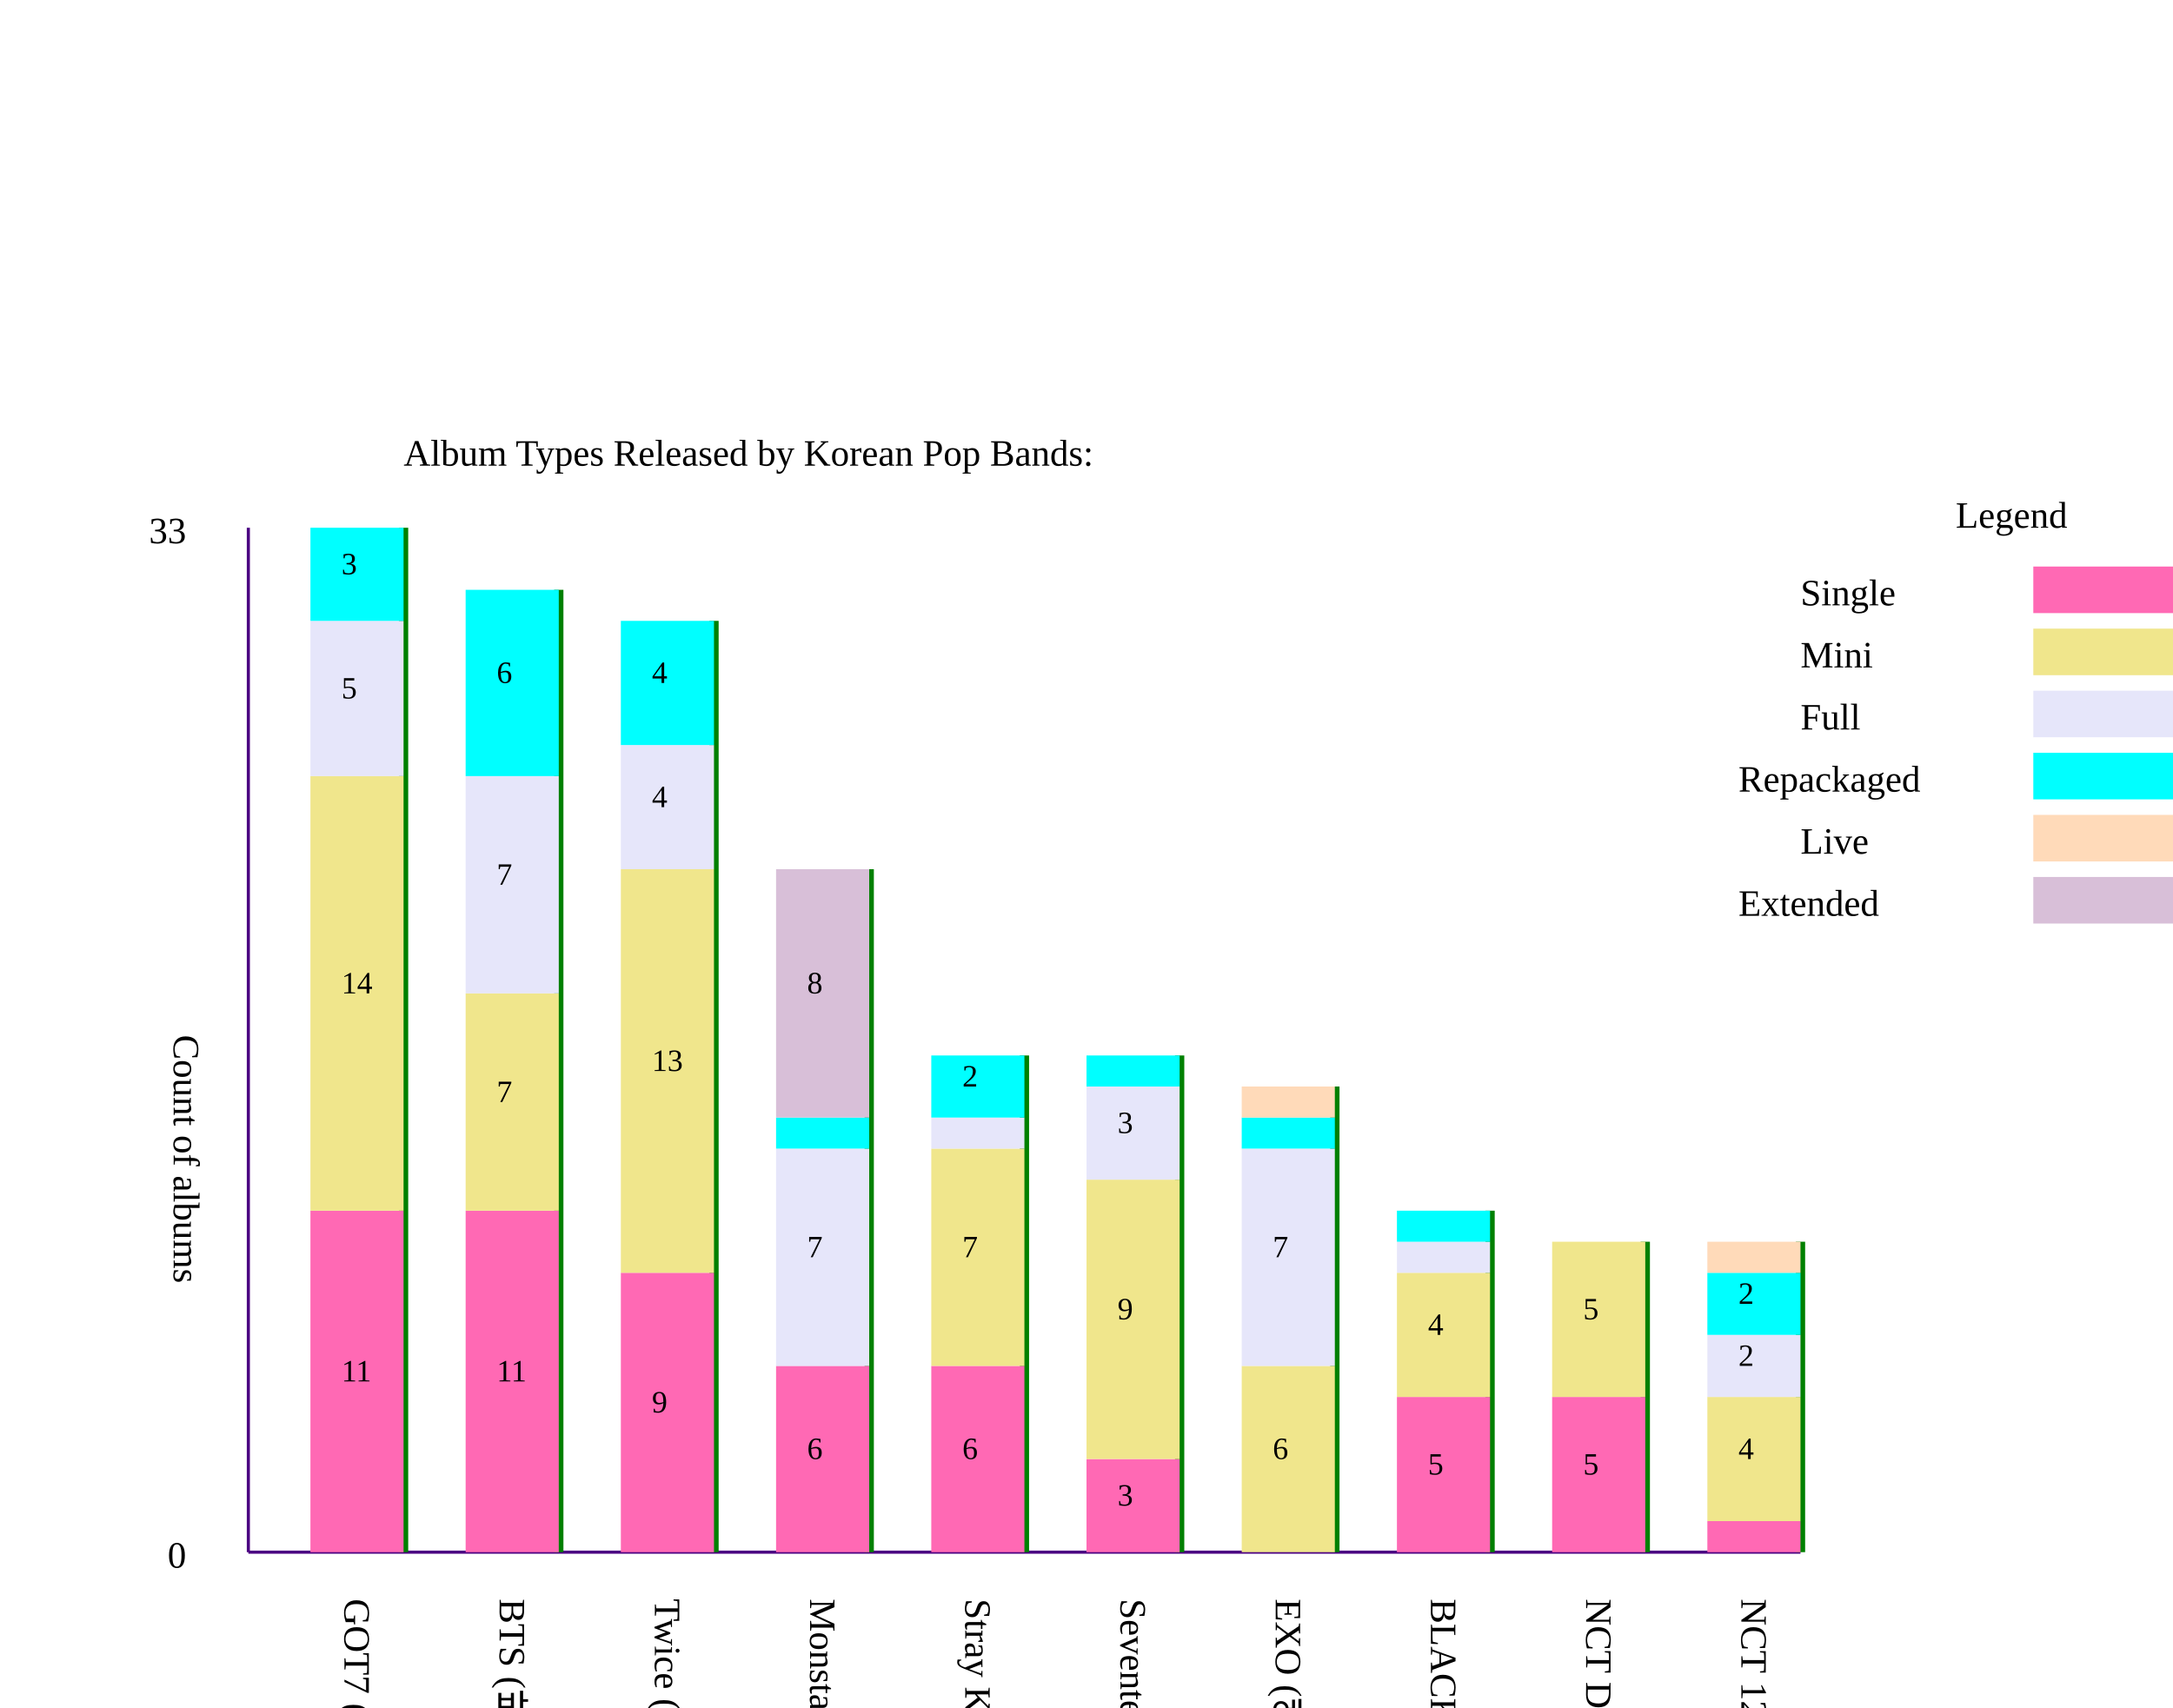
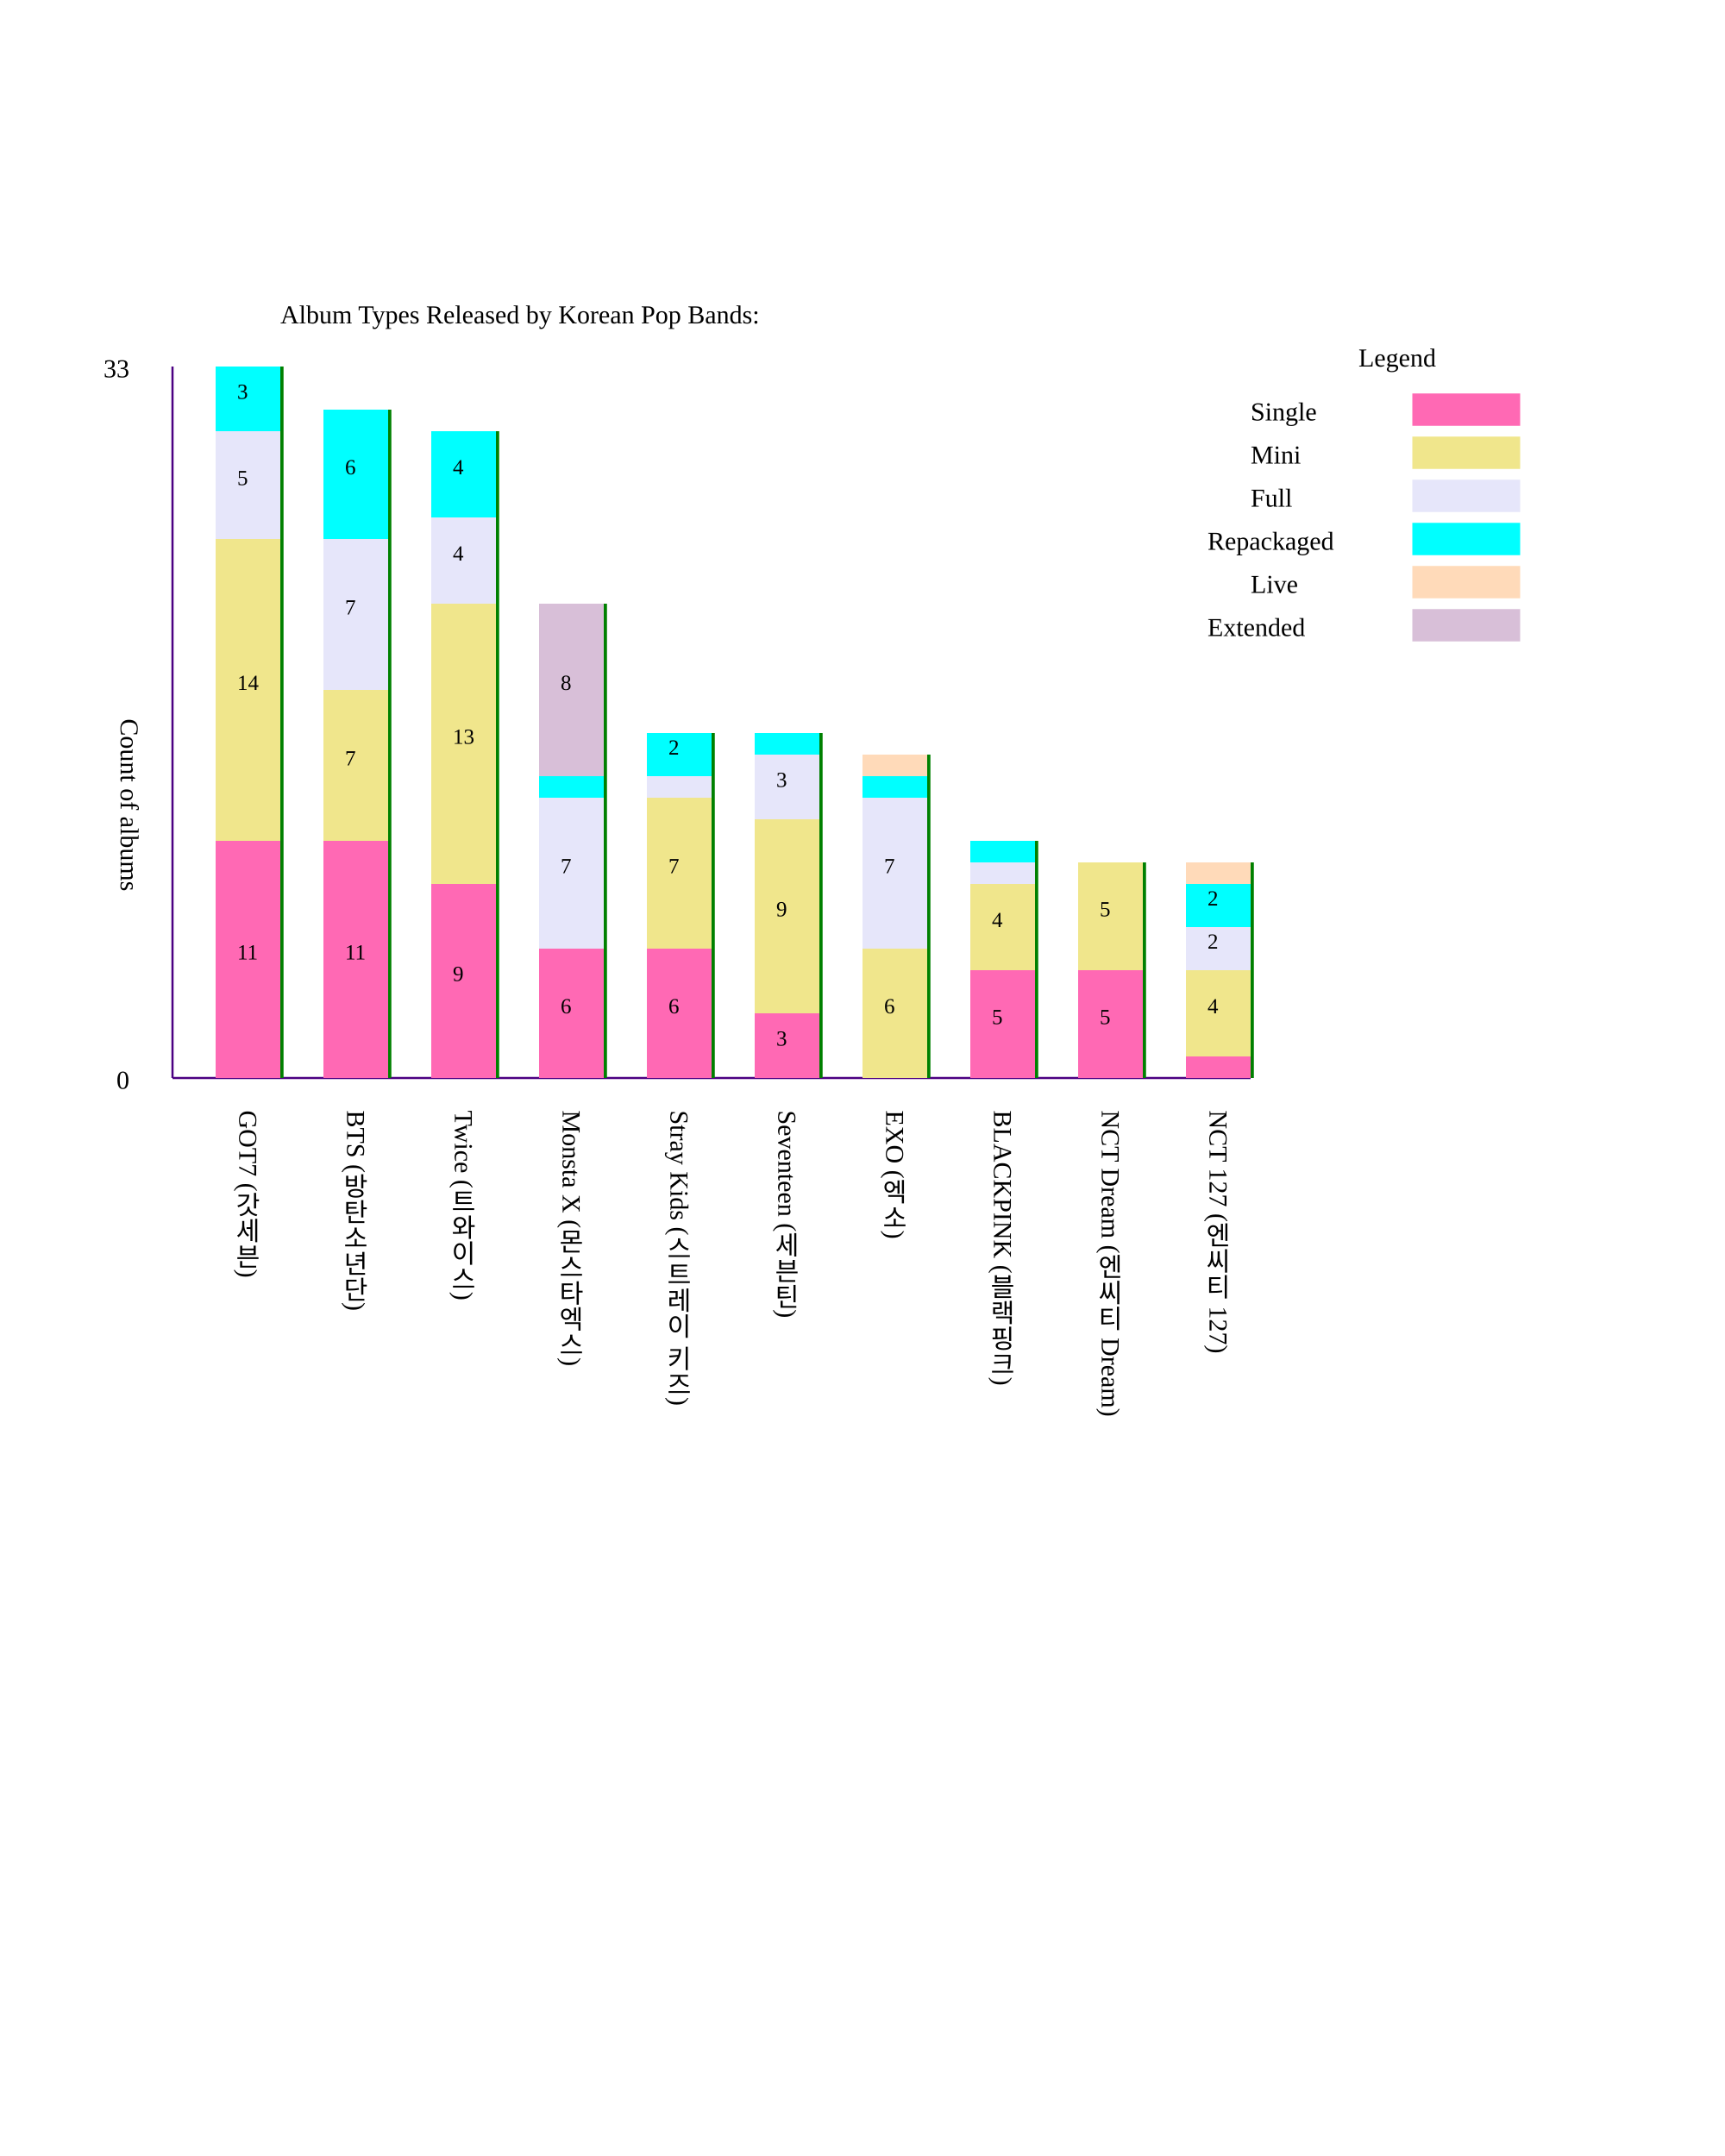
- <svg xmlns="http://www.w3.org/2000/svg" viewBox="0 0 700 550" preserveAspectRatio="xMinYMin meet">
+ <svg xmlns="http://www.w3.org/2000/svg" viewBox="0 0 800 1000" preserveAspectRatio="xMinYMin meet">
  <g transform="translate(80, 500)">
    <line x1="0" y1="0" x2="500" y2="0" stroke="indigo" />
    <line x1="0" y1="0" x2="0" y2="-330" stroke="indigo" />
    <text style="text-anchor: end" x="-20" y="-325">33</text>
    <text style="text-anchor: middle; writing-mode: tb; glyph-orientation-vertical: 0;" x="-20" y="-160">Count of albums</text>
    <text style="text-anchor: end" x="-20" y="5">0</text>
    <text x="50" y="-350">Album Types Released by Korean Pop Bands:</text>
    <text x="550" y="-330">Legend</text>
    <text x="500" y="-305">Single</text>
    <line stroke="hotpink" stroke-width="15" x1="575" y1="-310" x2="625" y2="-310" />
    <text x="500" y="-285">Mini</text>
    <line stroke="khaki" stroke-width="15" x1="575" y1="-290" x2="625" y2="-290" />
    <text x="500" y="-265">Full</text>
    <line stroke="lavender" stroke-width="15" x1="575" y1="-270" x2="625" y2="-270" />
    <text x="480" y="-245">Repackaged</text>
    <line stroke="cyan" stroke-width="15" x1="575" y1="-250" x2="625" y2="-250" />
    <text x="500" y="-225">Live</text>
    <line stroke="peachpuff" stroke-width="15" x1="575" y1="-230" x2="625" y2="-230" />
    <text x="480" y="-205">Extended</text>
    <line stroke="thistle" stroke-width="15" x1="575" y1="-210" x2="625" y2="-210" />
    <g id="GOT7g1">
      <line stroke-width="3" stroke="green" x1="50" y1="0" x2="50" y2="-330" />
      <text style="writing-mode: tb;" x="35" y="15">GOT7 (갓세븐)</text>
      <line class="singleBar" stroke-width="30" stroke="hotpink" x1="35" y1="0" x2="35" y2="-110" />
      <text font-size="smaller" x="30" y="-55">11</text>
      <line class="miniBar" stroke-width="30" stroke="khaki" x1="35" y1="-110" x2="35" y2="-250" />
      <text font-size="smaller" x="30" y="-180">14</text>
      <line class="fullBar" stroke-width="30" stroke="lavender" x1="35" y1="-250" x2="35" y2="-300" />
      <text font-size="smaller" x="30" y="-275">5</text>
      <line class="rpckBar" stroke-width="30" stroke="cyan" x1="35" y1="-300" x2="35" y2="-330" />
      <text font-size="smaller" x="30" y="-315">3</text>
      <line class="liveBar" stroke-width="30" stroke="peachpuff" x1="35" y1="-330" x2="35" y2="-330" />
      <line class="extBar" stroke-width="30" stroke="thistle" x1="35" y1="-330" x2="35" y2="-330" />
    </g>
    <g id="BTSg2">
      <line stroke-width="3" stroke="green" x1="100" y1="0" x2="100" y2="-310" />
      <text style="writing-mode: tb;" x="85" y="15">BTS (방탄소년단)</text>
      <line class="singleBar" stroke-width="30" stroke="hotpink" x1="85" y1="0" x2="85" y2="-110" />
      <text font-size="smaller" x="80" y="-55">11</text>
      <line class="miniBar" stroke-width="30" stroke="khaki" x1="85" y1="-110" x2="85" y2="-180" />
      <text font-size="smaller" x="80" y="-145">7</text>
      <line class="fullBar" stroke-width="30" stroke="lavender" x1="85" y1="-180" x2="85" y2="-250" />
      <text font-size="smaller" x="80" y="-215">7</text>
      <line class="rpckBar" stroke-width="30" stroke="cyan" x1="85" y1="-250" x2="85" y2="-310" />
      <text font-size="smaller" x="80" y="-280">6</text>
      <line class="liveBar" stroke-width="30" stroke="peachpuff" x1="85" y1="-310" x2="85" y2="-310" />
      <line class="extBar" stroke-width="30" stroke="thistle" x1="85" y1="-310" x2="85" y2="-310" />
    </g>
    <g id="Twiceg3">
      <line stroke-width="3" stroke="green" x1="150" y1="0" x2="150" y2="-300" />
      <text style="writing-mode: tb;" x="135" y="15">Twice (트와이스)</text>
      <line class="singleBar" stroke-width="30" stroke="hotpink" x1="135" y1="0" x2="135" y2="-90" />
      <text font-size="smaller" x="130" y="-45">9</text>
      <line class="miniBar" stroke-width="30" stroke="khaki" x1="135" y1="-90" x2="135" y2="-220" />
      <text font-size="smaller" x="130" y="-155">13</text>
      <line class="fullBar" stroke-width="30" stroke="lavender" x1="135" y1="-220" x2="135" y2="-260" />
      <text font-size="smaller" x="130" y="-240">4</text>
      <line class="rpckBar" stroke-width="30" stroke="cyan" x1="135" y1="-260" x2="135" y2="-300" />
      <text font-size="smaller" x="130" y="-280">4</text>
      <line class="liveBar" stroke-width="30" stroke="peachpuff" x1="135" y1="-300" x2="135" y2="-300" />
      <line class="extBar" stroke-width="30" stroke="thistle" x1="135" y1="-300" x2="135" y2="-300" />
    </g>
    <g id="MonstaXg4">
      <line stroke-width="3" stroke="green" x1="200" y1="0" x2="200" y2="-220" />
      <text style="writing-mode: tb;" x="185" y="15">Monsta X (몬스타엑스)</text>
      <line class="singleBar" stroke-width="30" stroke="hotpink" x1="185" y1="0" x2="185" y2="-60" />
      <text font-size="smaller" x="180" y="-30">6</text>
      <line class="miniBar" stroke-width="30" stroke="khaki" x1="185" y1="-60" x2="185" y2="-60" />
      <line class="fullBar" stroke-width="30" stroke="lavender" x1="185" y1="-60" x2="185" y2="-130" />
      <text font-size="smaller" x="180" y="-95">7</text>
      <line class="rpckBar" stroke-width="30" stroke="cyan" x1="185" y1="-130" x2="185" y2="-140" />
      <line class="liveBar" stroke-width="30" stroke="peachpuff" x1="185" y1="-140" x2="185" y2="-140" />
      <line class="extBar" stroke-width="30" stroke="thistle" x1="185" y1="-140" x2="185" y2="-220" />
      <text font-size="smaller" x="180" y="-180">8</text>
    </g>
    <g id="StrayKidsg5">
      <line stroke-width="3" stroke="green" x1="250" y1="0" x2="250" y2="-160" />
      <text style="writing-mode: tb;" x="235" y="15">Stray Kids (스트레이 키즈)</text>
      <line class="singleBar" stroke-width="30" stroke="hotpink" x1="235" y1="0" x2="235" y2="-60" />
      <text font-size="smaller" x="230" y="-30">6</text>
      <line class="miniBar" stroke-width="30" stroke="khaki" x1="235" y1="-60" x2="235" y2="-130" />
      <text font-size="smaller" x="230" y="-95">7</text>
      <line class="fullBar" stroke-width="30" stroke="lavender" x1="235" y1="-130" x2="235" y2="-140" />
      <line class="rpckBar" stroke-width="30" stroke="cyan" x1="235" y1="-140" x2="235" y2="-160" />
      <text font-size="smaller" x="230" y="-150">2</text>
      <line class="liveBar" stroke-width="30" stroke="peachpuff" x1="235" y1="-160" x2="235" y2="-160" />
      <line class="extBar" stroke-width="30" stroke="thistle" x1="235" y1="-160" x2="235" y2="-160" />
    </g>
    <g id="Seventeeng6">
      <line stroke-width="3" stroke="green" x1="300" y1="0" x2="300" y2="-160" />
      <text style="writing-mode: tb;" x="285" y="15">Seventeen (세븐틴)</text>
      <line class="singleBar" stroke-width="30" stroke="hotpink" x1="285" y1="0" x2="285" y2="-30" />
      <text font-size="smaller" x="280" y="-15">3</text>
      <line class="miniBar" stroke-width="30" stroke="khaki" x1="285" y1="-30" x2="285" y2="-120" />
      <text font-size="smaller" x="280" y="-75">9</text>
      <line class="fullBar" stroke-width="30" stroke="lavender" x1="285" y1="-120" x2="285" y2="-150" />
      <text font-size="smaller" x="280" y="-135">3</text>
      <line class="rpckBar" stroke-width="30" stroke="cyan" x1="285" y1="-150" x2="285" y2="-160" />
      <line class="liveBar" stroke-width="30" stroke="peachpuff" x1="285" y1="-160" x2="285" y2="-160" />
      <line class="extBar" stroke-width="30" stroke="thistle" x1="285" y1="-160" x2="285" y2="-160" />
    </g>
    <g id="EXOg7">
      <line stroke-width="3" stroke="green" x1="350" y1="0" x2="350" y2="-150" />
      <text style="writing-mode: tb;" x="335" y="15">EXO (엑소)</text>
      <line class="singleBar" stroke-width="30" stroke="hotpink" x1="335" y1="0" x2="335" y2="0" />
      <line class="miniBar" stroke-width="30" stroke="khaki" x1="335" y1="0" x2="335" y2="-60" />
      <text font-size="smaller" x="330" y="-30">6</text>
      <line class="fullBar" stroke-width="30" stroke="lavender" x1="335" y1="-60" x2="335" y2="-130" />
      <text font-size="smaller" x="330" y="-95">7</text>
      <line class="rpckBar" stroke-width="30" stroke="cyan" x1="335" y1="-130" x2="335" y2="-140" />
      <line class="liveBar" stroke-width="30" stroke="peachpuff" x1="335" y1="-140" x2="335" y2="-150" />
      <line class="extBar" stroke-width="30" stroke="thistle" x1="335" y1="-150" x2="335" y2="-150" />
    </g>
    <g id="BLACKPINKg8">
      <line stroke-width="3" stroke="green" x1="400" y1="0" x2="400" y2="-110" />
      <text style="writing-mode: tb;" x="385" y="15">BLACKPINK (블랙핑크)</text>
      <line class="singleBar" stroke-width="30" stroke="hotpink" x1="385" y1="0" x2="385" y2="-50" />
      <text font-size="smaller" x="380" y="-25">5</text>
      <line class="miniBar" stroke-width="30" stroke="khaki" x1="385" y1="-50" x2="385" y2="-90" />
      <text font-size="smaller" x="380" y="-70">4</text>
      <line class="fullBar" stroke-width="30" stroke="lavender" x1="385" y1="-90" x2="385" y2="-100" />
      <line class="rpckBar" stroke-width="30" stroke="cyan" x1="385" y1="-100" x2="385" y2="-110" />
      <line class="liveBar" stroke-width="30" stroke="peachpuff" x1="385" y1="-110" x2="385" y2="-110" />
      <line class="extBar" stroke-width="30" stroke="thistle" x1="385" y1="-110" x2="385" y2="-110" />
    </g>
    <g id="g9">
      <line stroke-width="3" stroke="green" x1="450" y1="0" x2="450" y2="-100" />
      <text style="writing-mode: tb;" x="435" y="15">NCT Dream (엔씨티 Dream)</text>
      <line class="singleBar" stroke-width="30" stroke="hotpink" x1="435" y1="0" x2="435" y2="-50" />
      <text font-size="smaller" x="430" y="-25">5</text>
      <line class="miniBar" stroke-width="30" stroke="khaki" x1="435" y1="-50" x2="435" y2="-100" />
      <text font-size="smaller" x="430" y="-75">5</text>
      <line class="fullBar" stroke-width="30" stroke="lavender" x1="435" y1="-100" x2="435" y2="-100" />
      <line class="rpckBar" stroke-width="30" stroke="cyan" x1="435" y1="-100" x2="435" y2="-100" />
      <line class="liveBar" stroke-width="30" stroke="peachpuff" x1="435" y1="-100" x2="435" y2="-100" />
      <line class="extBar" stroke-width="30" stroke="thistle" x1="435" y1="-100" x2="435" y2="-100" />
    </g>
    <g id="g10">
      <line stroke-width="3" stroke="green" x1="500" y1="0" x2="500" y2="-100" />
      <text style="writing-mode: tb;" x="485" y="15">NCT 127 (엔씨티 127)</text>
      <line class="singleBar" stroke-width="30" stroke="hotpink" x1="485" y1="0" x2="485" y2="-10" />
      <line class="miniBar" stroke-width="30" stroke="khaki" x1="485" y1="-10" x2="485" y2="-50" />
      <text font-size="smaller" x="480" y="-30">4</text>
      <line class="fullBar" stroke-width="30" stroke="lavender" x1="485" y1="-50" x2="485" y2="-70" />
      <text font-size="smaller" x="480" y="-60">2</text>
      <line class="rpckBar" stroke-width="30" stroke="cyan" x1="485" y1="-70" x2="485" y2="-90" />
      <text font-size="smaller" x="480" y="-80">2</text>
      <line class="liveBar" stroke-width="30" stroke="peachpuff" x1="485" y1="-90" x2="485" y2="-100" />
      <line class="extBar" stroke-width="30" stroke="thistle" x1="485" y1="-100" x2="485" y2="-100" />
    </g>
  </g>
</svg>
